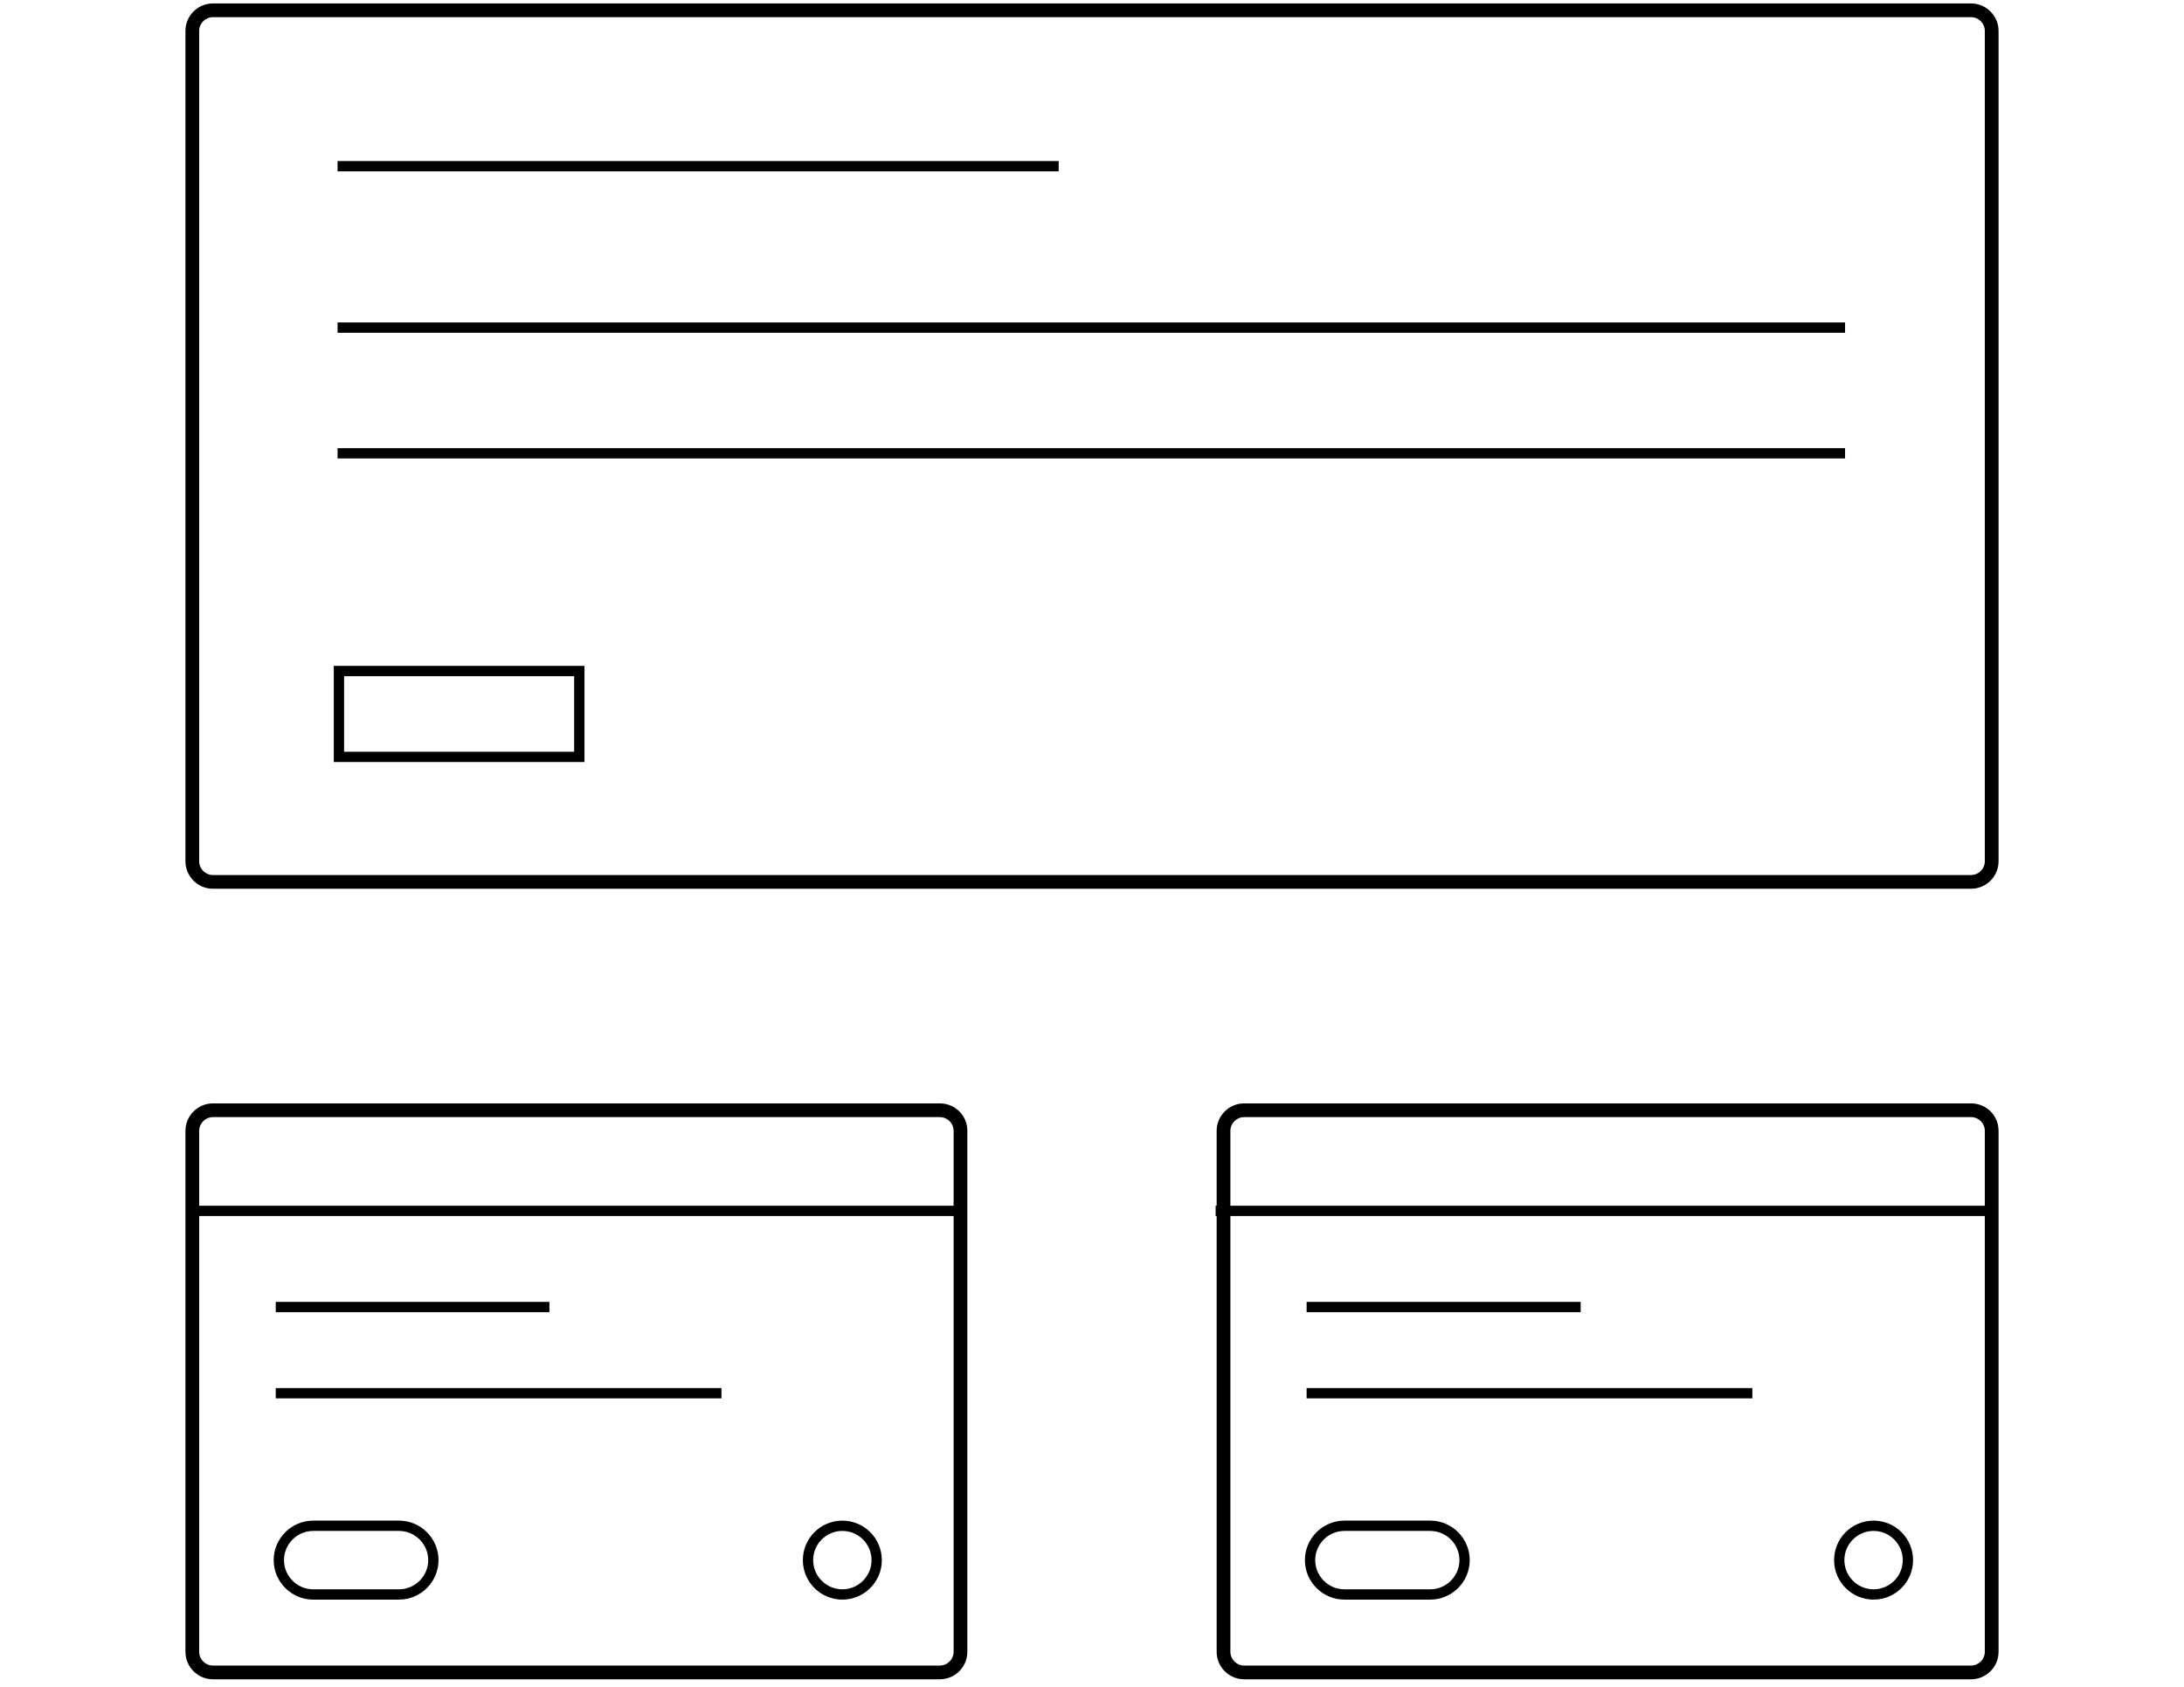
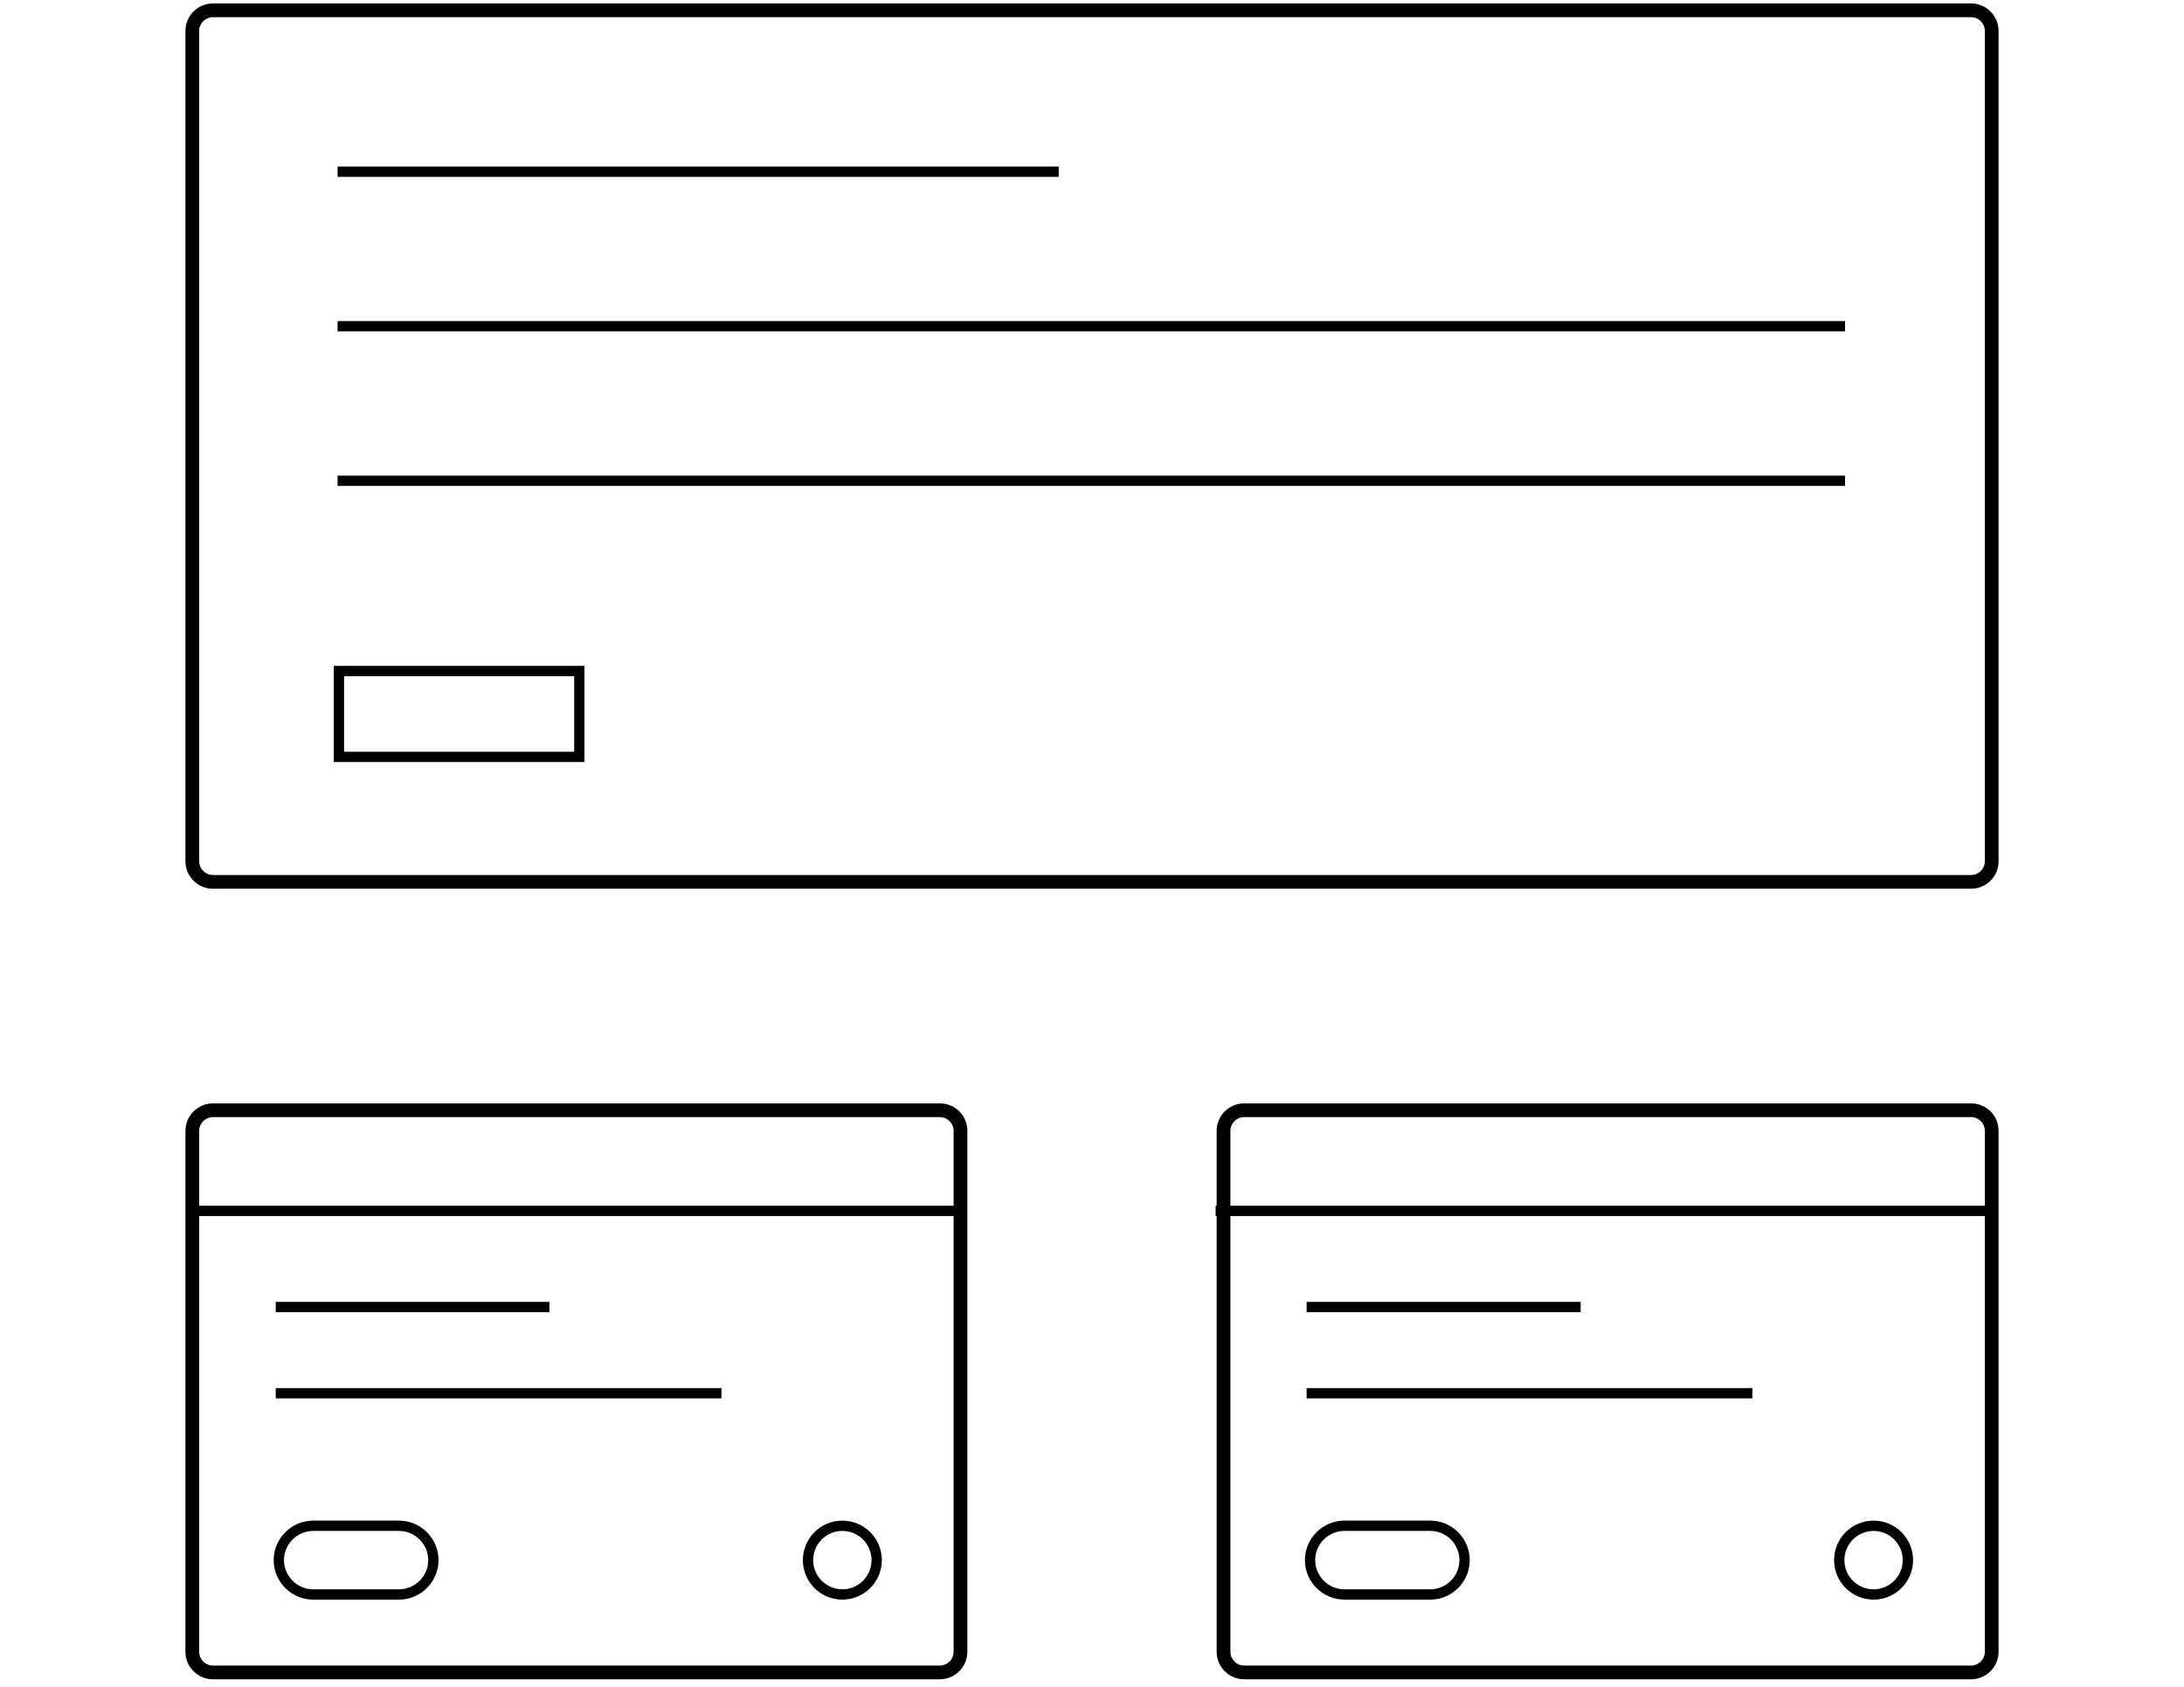
<svg xmlns="http://www.w3.org/2000/svg" version="1.1" id="Layer_1" x="0px" y="0px" viewBox="0 0 636 491" enable-background="new 0 0 636 491" xml:space="preserve">
  <g>
    <path fill="#000" d="M574,325.3c2.2,0,4,1.8,4,4V481c0,2.2-1.8,4-4,4H362.3c-2.2,0-4-1.8-4-4V329.3c0-2.2,1.8-4,4-4H574    M574,321.3H362.3c-4.4,0-8,3.6-8,8V481c0,4.4,3.6,8,8,8H574c4.4,0,8-3.6,8-8V329.3C582,324.8,578.4,321.3,574,321.3L574,321.3z" />
  </g>
  <path fill="none" d="M579.1,353.5h-222v-24.7c0-3,2.4-5.3,5.3-5.3h211.3c3,0,5.3,2.4,5.3,5.3V353.5z" />
  <line fill="none" stroke="#000" stroke-width="3" stroke-miterlimit="10" x1="354" y1="352.6" x2="580.3" y2="352.6" />
  <line fill="none" stroke="#000" stroke-width="3" stroke-miterlimit="10" x1="380.5" y1="380.6" x2="460.3" y2="380.6" />
  <line fill="none" stroke="#000" stroke-width="3" stroke-miterlimit="10" x1="380.5" y1="405.7" x2="510.3" y2="405.7" />
  <circle fill="none" stroke="#000" stroke-width="3" stroke-miterlimit="10" cx="545.6" cy="454.3" r="10" />
  <path fill="none" stroke="#000" stroke-width="3" stroke-miterlimit="10" d="M416.5,464.3h-25c-5.5,0-10-4.5-10-10v0  c0-5.5,4.5-10,10-10h25c5.5,0,10,4.5,10,10v0C426.5,459.8,422,464.3,416.5,464.3z" />
  <g>
    <path fill="#000" d="M273.7,325.3c2.2,0,4,1.8,4,4V481c0,2.2-1.8,4-4,4H62c-2.2,0-4-1.8-4-4V329.3c0-2.2,1.8-4,4-4H273.7    M273.7,321.3H62c-4.4,0-8,3.6-8,8V481c0,4.4,3.6,8,8,8h211.7c4.4,0,8-3.6,8-8V329.3C281.7,324.8,278.1,321.3,273.7,321.3   L273.7,321.3z" />
  </g>
  <path fill="none" d="M278.9,353.5h-222v-24.7c0-3,2.4-5.3,5.3-5.3h211.3c3,0,5.3,2.4,5.3,5.3V353.5z" />
  <line fill="none" stroke="#000" stroke-width="3" stroke-miterlimit="10" x1="55" y1="352.6" x2="280.3" y2="352.6" />
  <line fill="none" stroke="#000" stroke-width="3" stroke-miterlimit="10" x1="80.3" y1="380.6" x2="160" y2="380.6" />
  <line fill="none" stroke="#000" stroke-width="3" stroke-miterlimit="10" x1="80.3" y1="405.7" x2="210.1" y2="405.7" />
  <circle fill="none" stroke="#000" stroke-width="3" stroke-miterlimit="10" cx="245.3" cy="454.3" r="10" />
  <path fill="none" stroke="#000" stroke-width="3" stroke-miterlimit="10" d="M116.2,464.3h-25c-5.5,0-10-4.5-10-10v0  c0-5.5,4.5-10,10-10h25c5.5,0,10,4.5,10,10v0C126.2,459.8,121.7,464.3,116.2,464.3z" />
-   <line fill="none" stroke="#000" stroke-width="3" stroke-miterlimit="10" x1="98.3" y1="48.4" x2="308.3" y2="48.4" />
-   <line fill="none" stroke="#000" stroke-width="3" stroke-miterlimit="10" x1="98.3" y1="95.4" x2="537.3" y2="95.4" />
+   <line fill="none" stroke="#000" stroke-width="3" stroke-miterlimit="10" x1="98.3" y1="50" x2="308.3" y2="50" />
+   <line fill="none" stroke="#000" stroke-width="3" stroke-miterlimit="10" x1="98.3" y1="95" x2="537.3" y2="95" />
  <g>
    <g>
      <path fill="#000" d="M574,5c2.2,0,4,1.8,4,4v241.8c0,2.2-1.8,4-4,4H62c-2.2,0-4-1.8-4-4V9c0-2.2,1.8-4,4-4H574 M574,1H62    c-4.4,0-8,3.6-8,8v241.8c0,4.4,3.6,8,8,8H574c4.4,0,8-3.6,8-8V9C582,4.6,578.4,1,574,1L574,1z" />
    </g>
  </g>
  <rect x="98.7" y="195.4" fill="none" stroke="#000" stroke-width="3" stroke-miterlimit="10" width="70" height="25" />
-   <line fill="none" stroke="#000" stroke-width="3" stroke-miterlimit="10" x1="98.3" y1="132" x2="537.3" y2="132" />
+   <line fill="none" stroke="#000" stroke-width="3" stroke-miterlimit="10" x1="98.3" y1="140" x2="537.3" y2="140" />
</svg>
